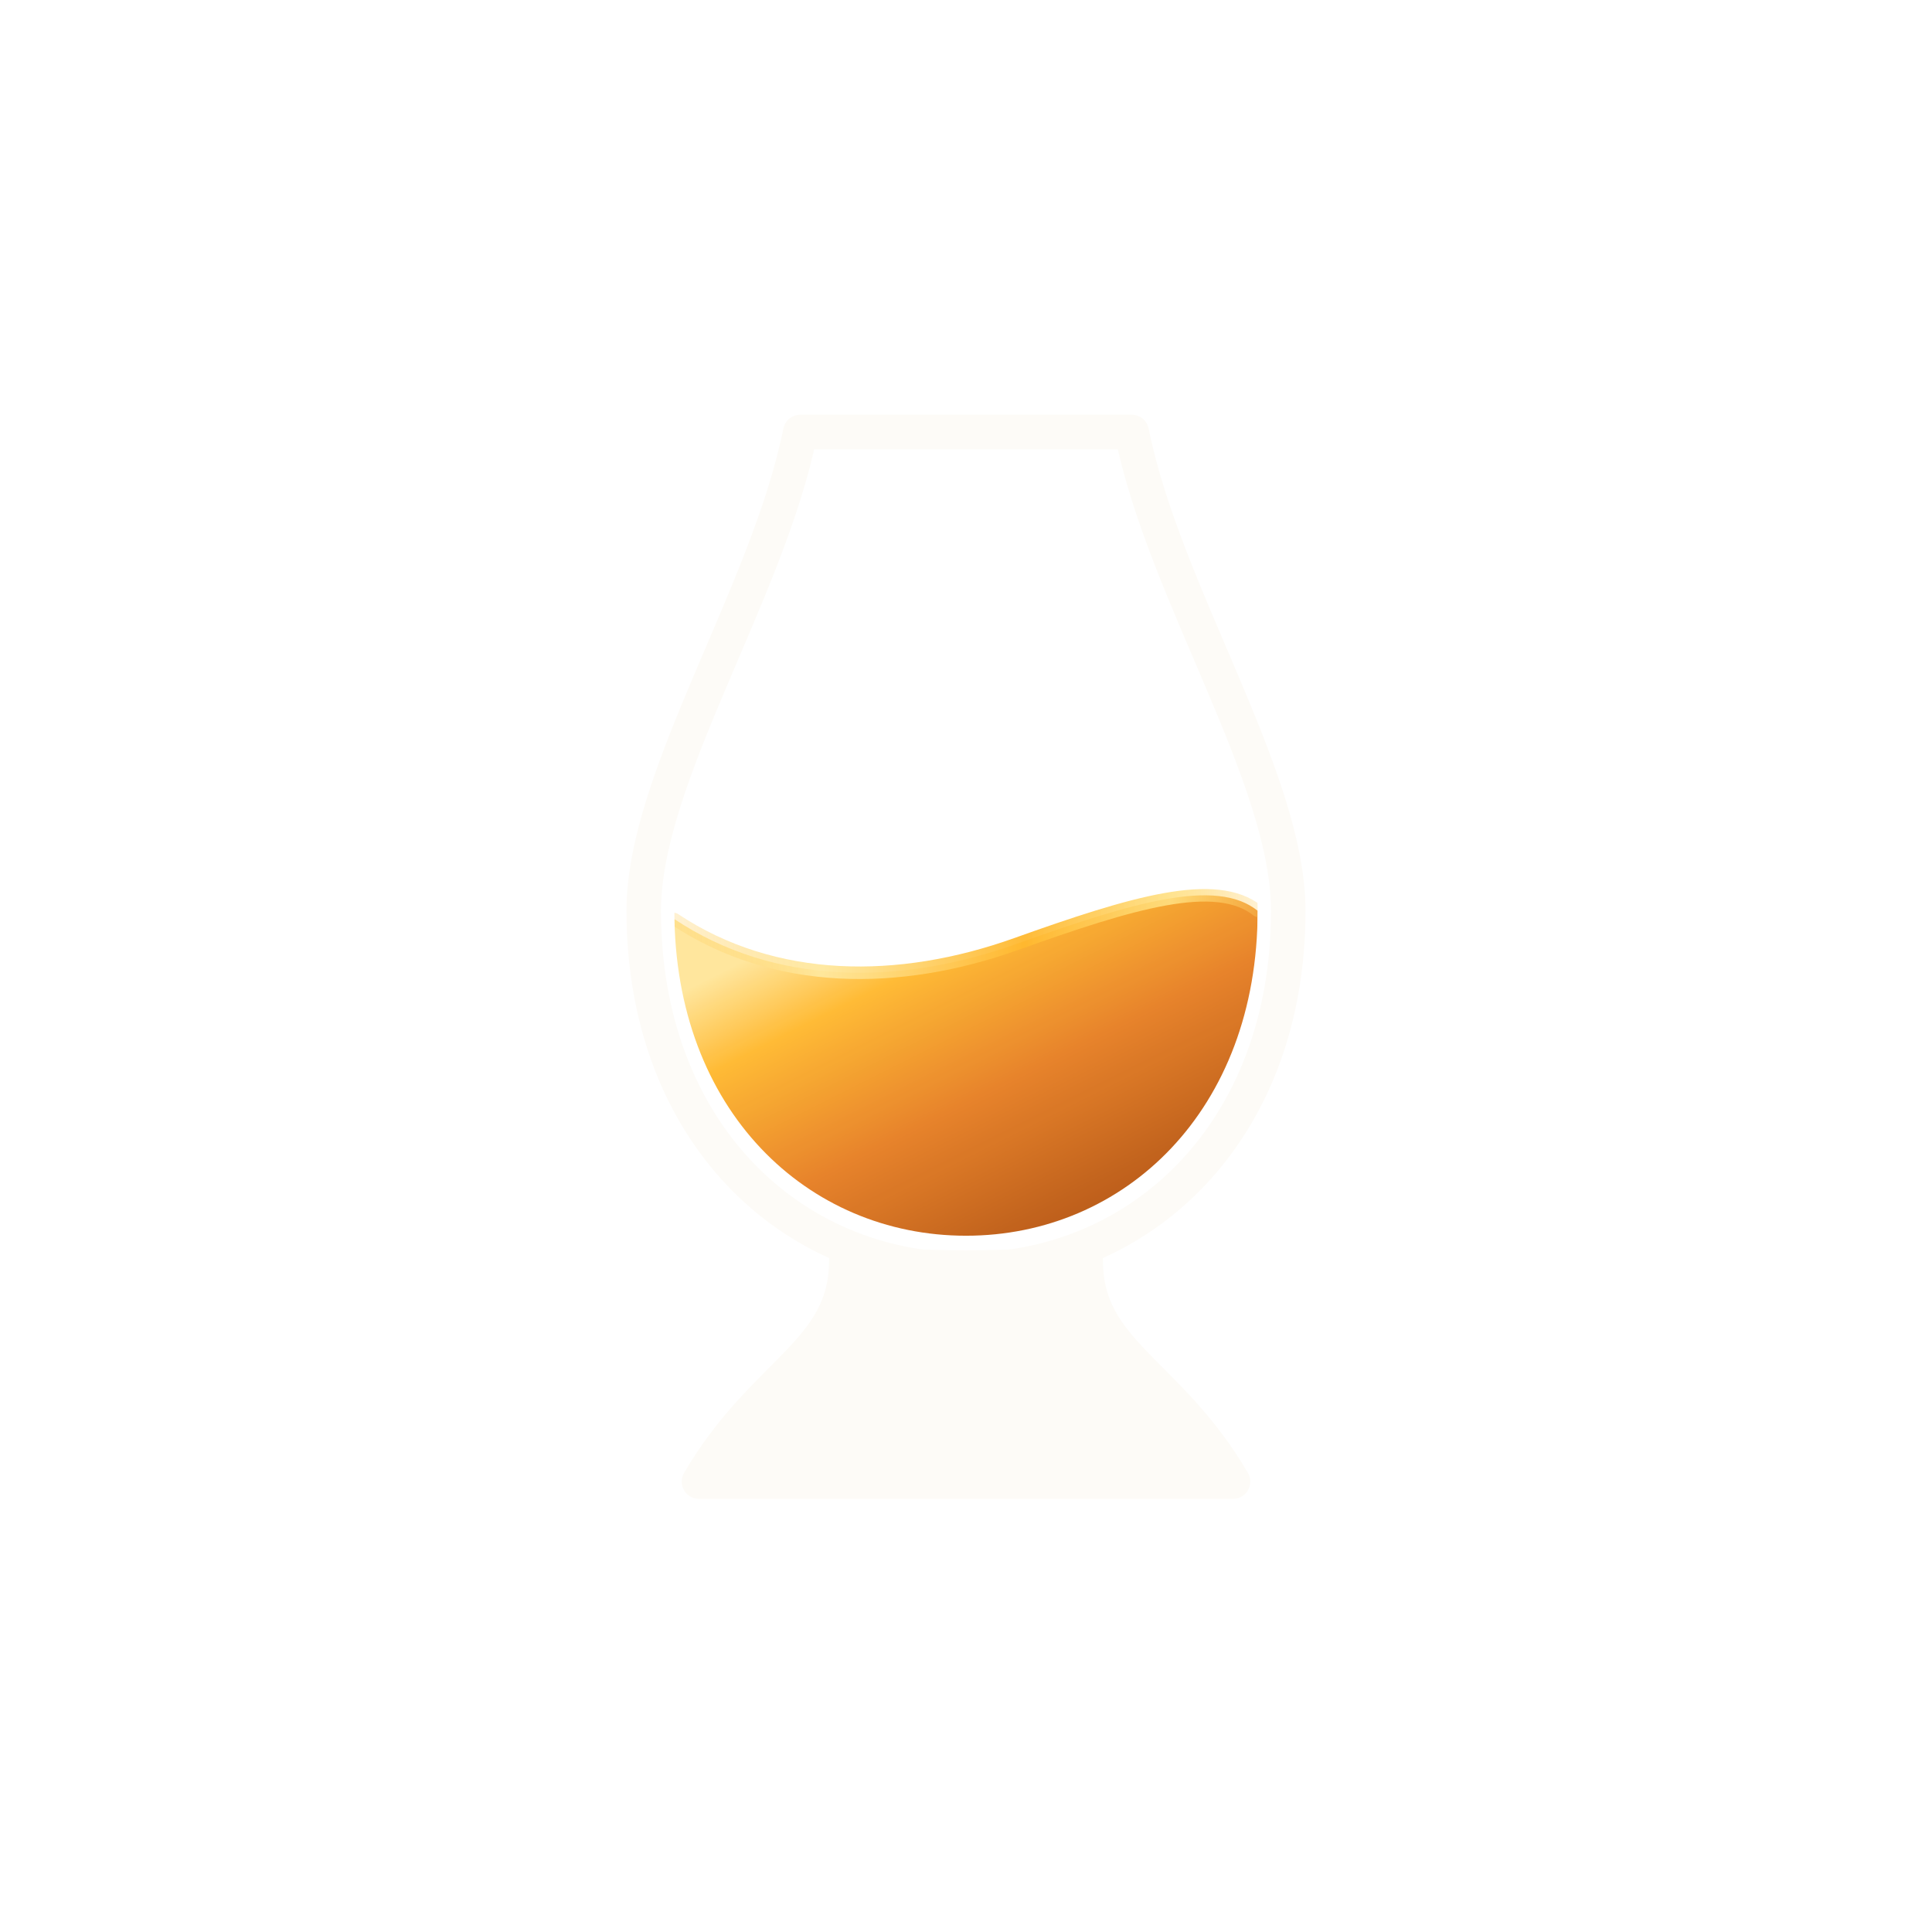
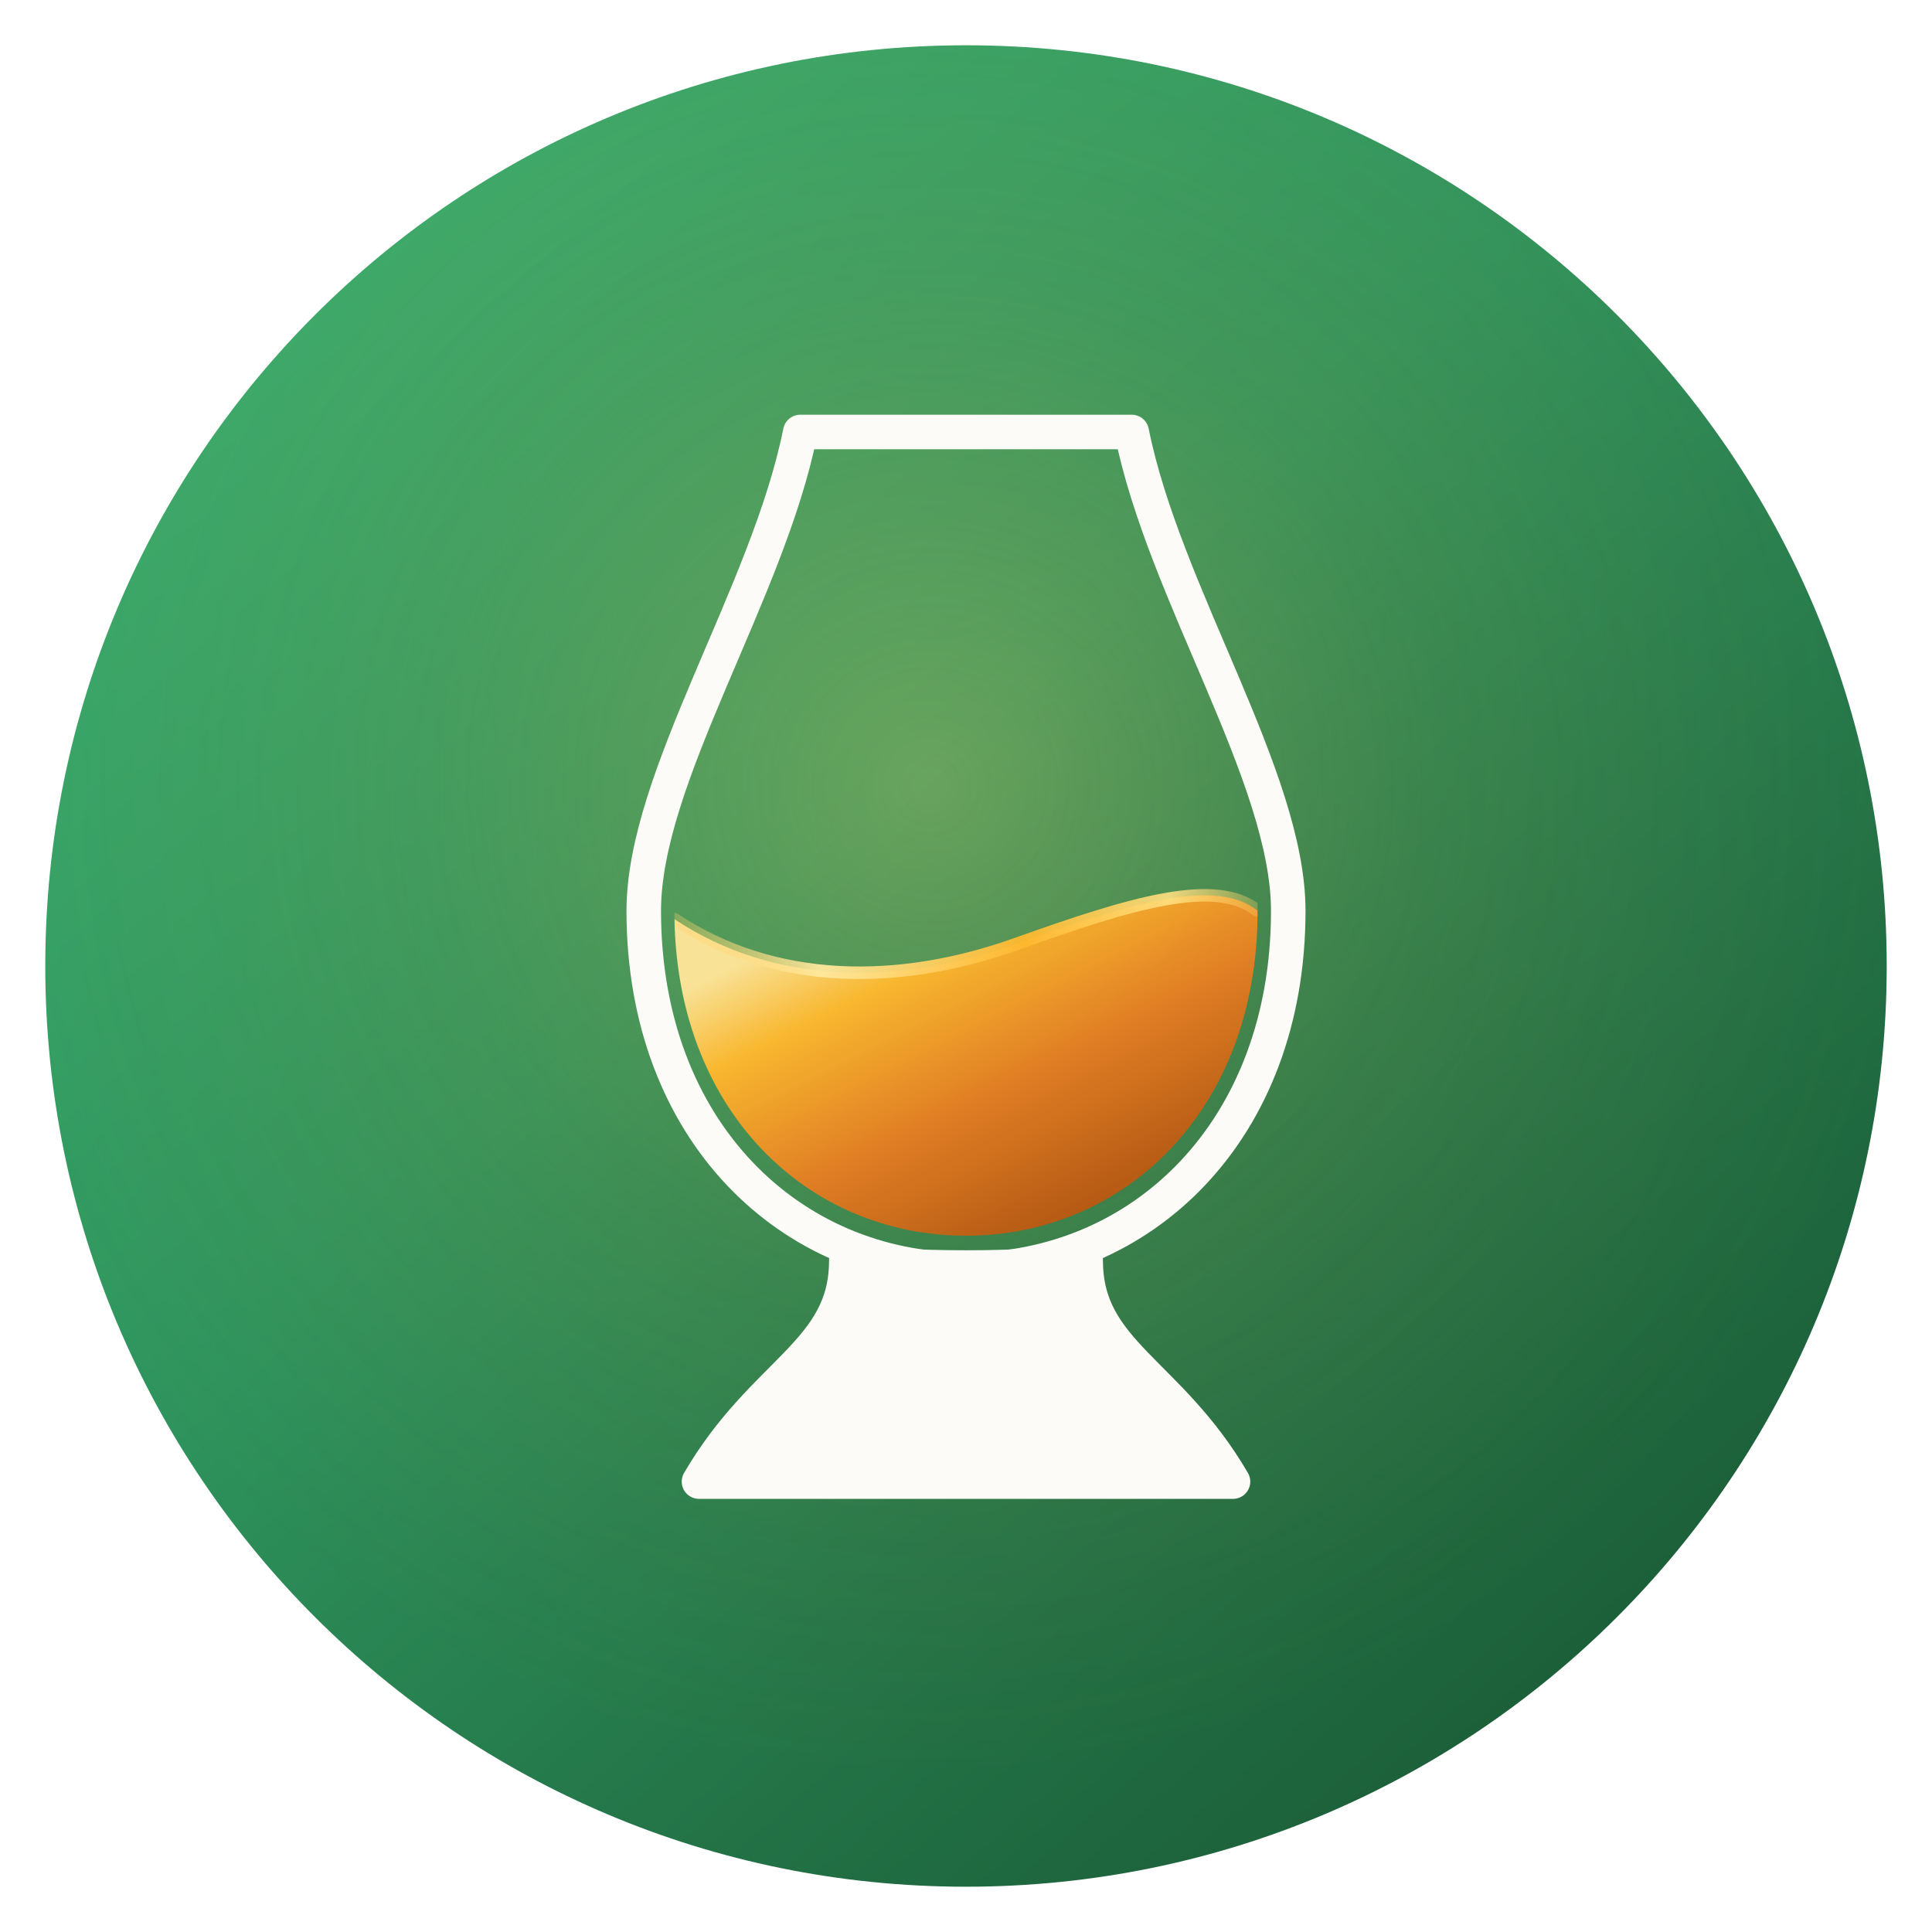
<svg xmlns="http://www.w3.org/2000/svg" version="1.1" viewBox="0 0 512 512" width="512" height="512">
  <defs>
+     <linearGradient id="cloverShield" x1="15%" y1="10%" x2="85%" y2="90%">
+       <stop offset="0%" stop-color="#38AB6D" />
+       <stop offset="40%" stop-color="#2E945D" />
+       <stop offset="75%" stop-color="#237347" />
+       <stop offset="100%" stop-color="#1B5E38" />
+     </linearGradient>
+     <radialGradient id="ambientGoldBacklight" cx="48%" cy="40%" r="55%">
+       <stop offset="0%" stop-color="#FFD166" stop-opacity="0.28" />
+       <stop offset="50%" stop-color="#E59632" stop-opacity="0.10" />
+       <stop offset="100%" stop-color="#C97A1E" stop-opacity="0" />
+     </radialGradient>
    <linearGradient id="highlandAmberFill" x1="20%" y1="10%" x2="80%" y2="95%">
      <stop offset="0%" stop-color="#FFE599" />
      <stop offset="18%" stop-color="#FFB82E" />
      <stop offset="48%" stop-color="#E67E22" />
      <stop offset="80%" stop-color="#BA5812" />
      <stop offset="100%" stop-color="#7A2D04" />
    </linearGradient>
    <linearGradient id="meniscusWarmGold" x1="0%" y1="50%" x2="100%" y2="50%">
      <stop offset="0%" stop-color="#FFD269" stop-opacity="0.30" />
      <stop offset="25%" stop-color="#FFE89E" stop-opacity="0.95" />
      <stop offset="60%" stop-color="#FFB82E" stop-opacity="0.95" />
      <stop offset="85%" stop-color="#FFE082" stop-opacity="0.90" />
      <stop offset="100%" stop-color="#FFD269" stop-opacity="0.30" />
    </linearGradient>
    <clipPath id="glassInnerClip">
      <path d="M 220 140 H 292 C 299 175, 326 215, 326 244 C 326 292, 294 322, 256 322 C 218 322, 186 292, 186 244 C 186 215, 213 175, 220 140 Z" />
    </clipPath>
  </defs>
+   <circle cx="256" cy="256" r="244" fill="url(#cloverShield)" />
+   <circle cx="256" cy="256" r="244" fill="url(#ambientGoldBacklight)" />
  <g transform="translate(256, 256) scale(1.22) translate(-256, -256)">
    <g transform="translate(256, 244) scale(0.905) translate(-256, -244)">
      <g clip-path="url(#glassInnerClip)">
        <path d="M 186 246 C 210 262, 240 262, 268 252 C 296 242, 316 236, 326 244 V 340 H 186 Z" fill="url(#highlandAmberFill)" opacity="0.96" />
        <path d="M 186 246 C 210 262, 240 262, 268 252 C 296 242, 316 236, 326 244" stroke="url(#meniscusWarmGold)" stroke-width="3" stroke-linecap="round" stroke-linejoin="round" fill="none" />
      </g>
    </g>
    <g stroke="#FDFBF7" stroke-linecap="round" stroke-linejoin="round">
      <path fill="none" d="M 220 140 H 292 C 299 175, 326 215, 326 244 C 326 292, 294 322, 256 322 C 218 322, 186 292, 186 244 C 186 215, 213 175, 220 140 Z" stroke-width="7.5" />
      <path fill="#FDFBF7" d="M 230 320 C 230 340 212 344 198 368 H 314 C 300 344 282 340 282 320 C 270 322, 242 322, 230 320 Z" stroke-width="7.5" />
    </g>
  </g>
</svg>
